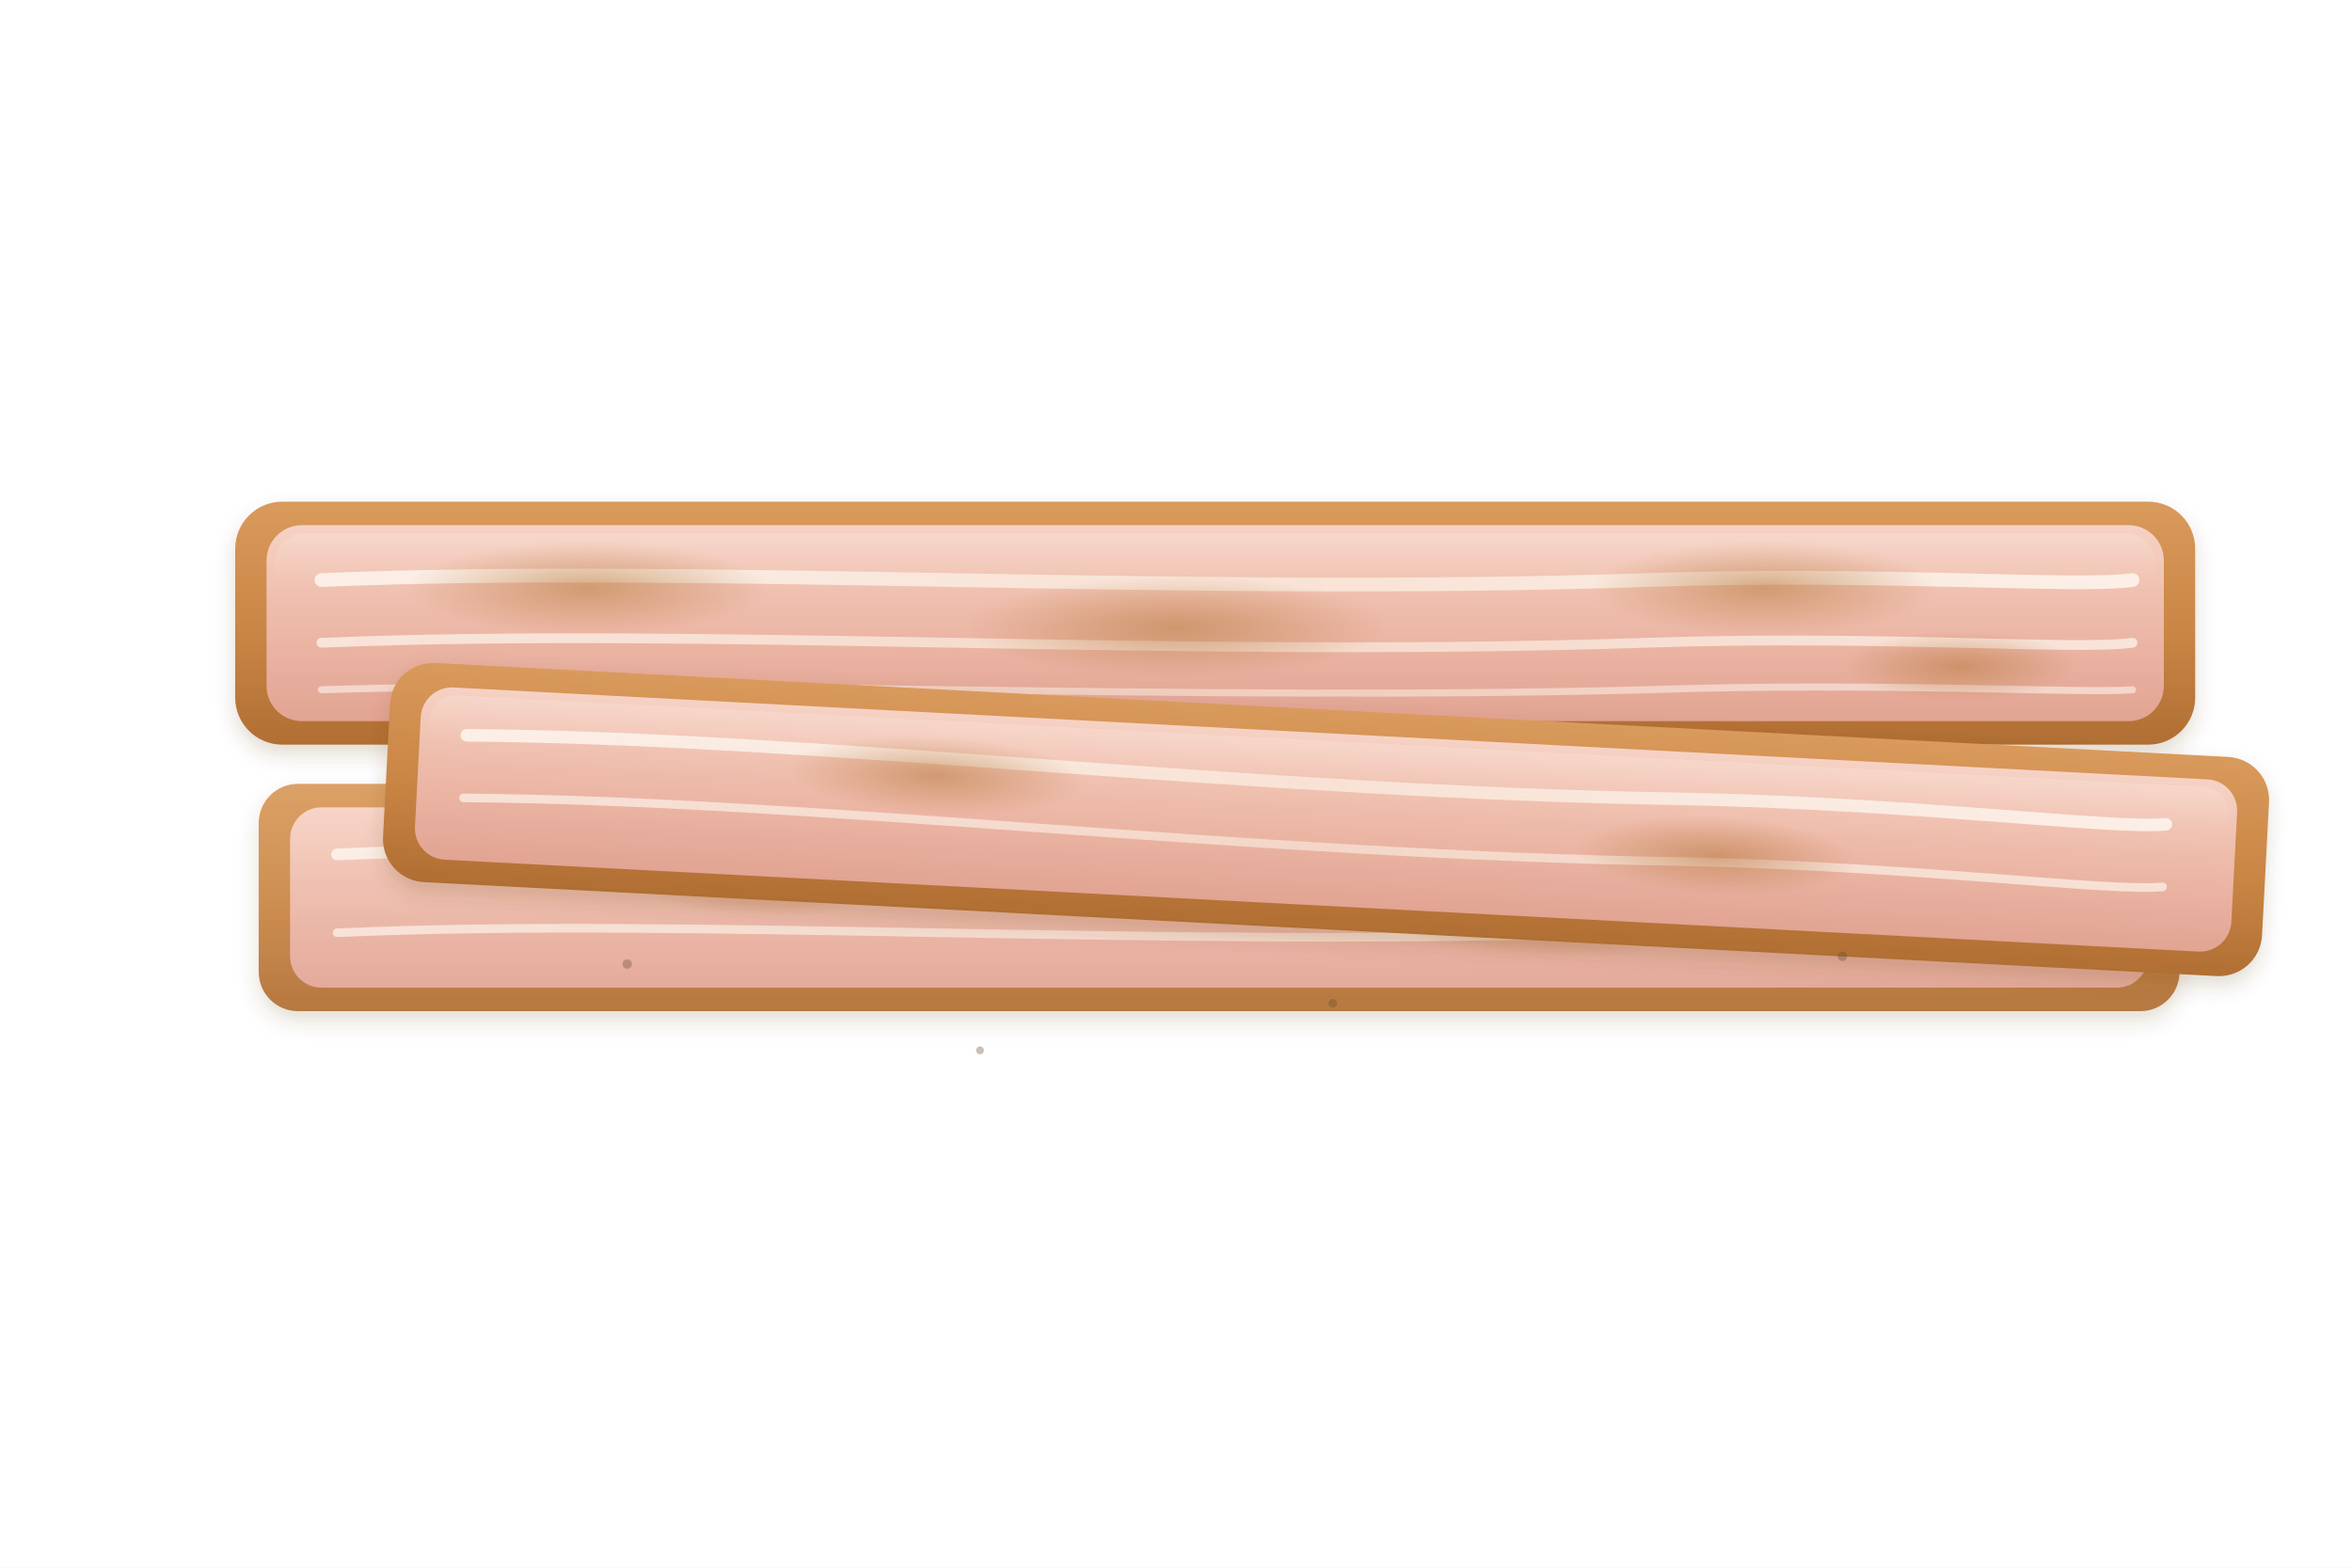
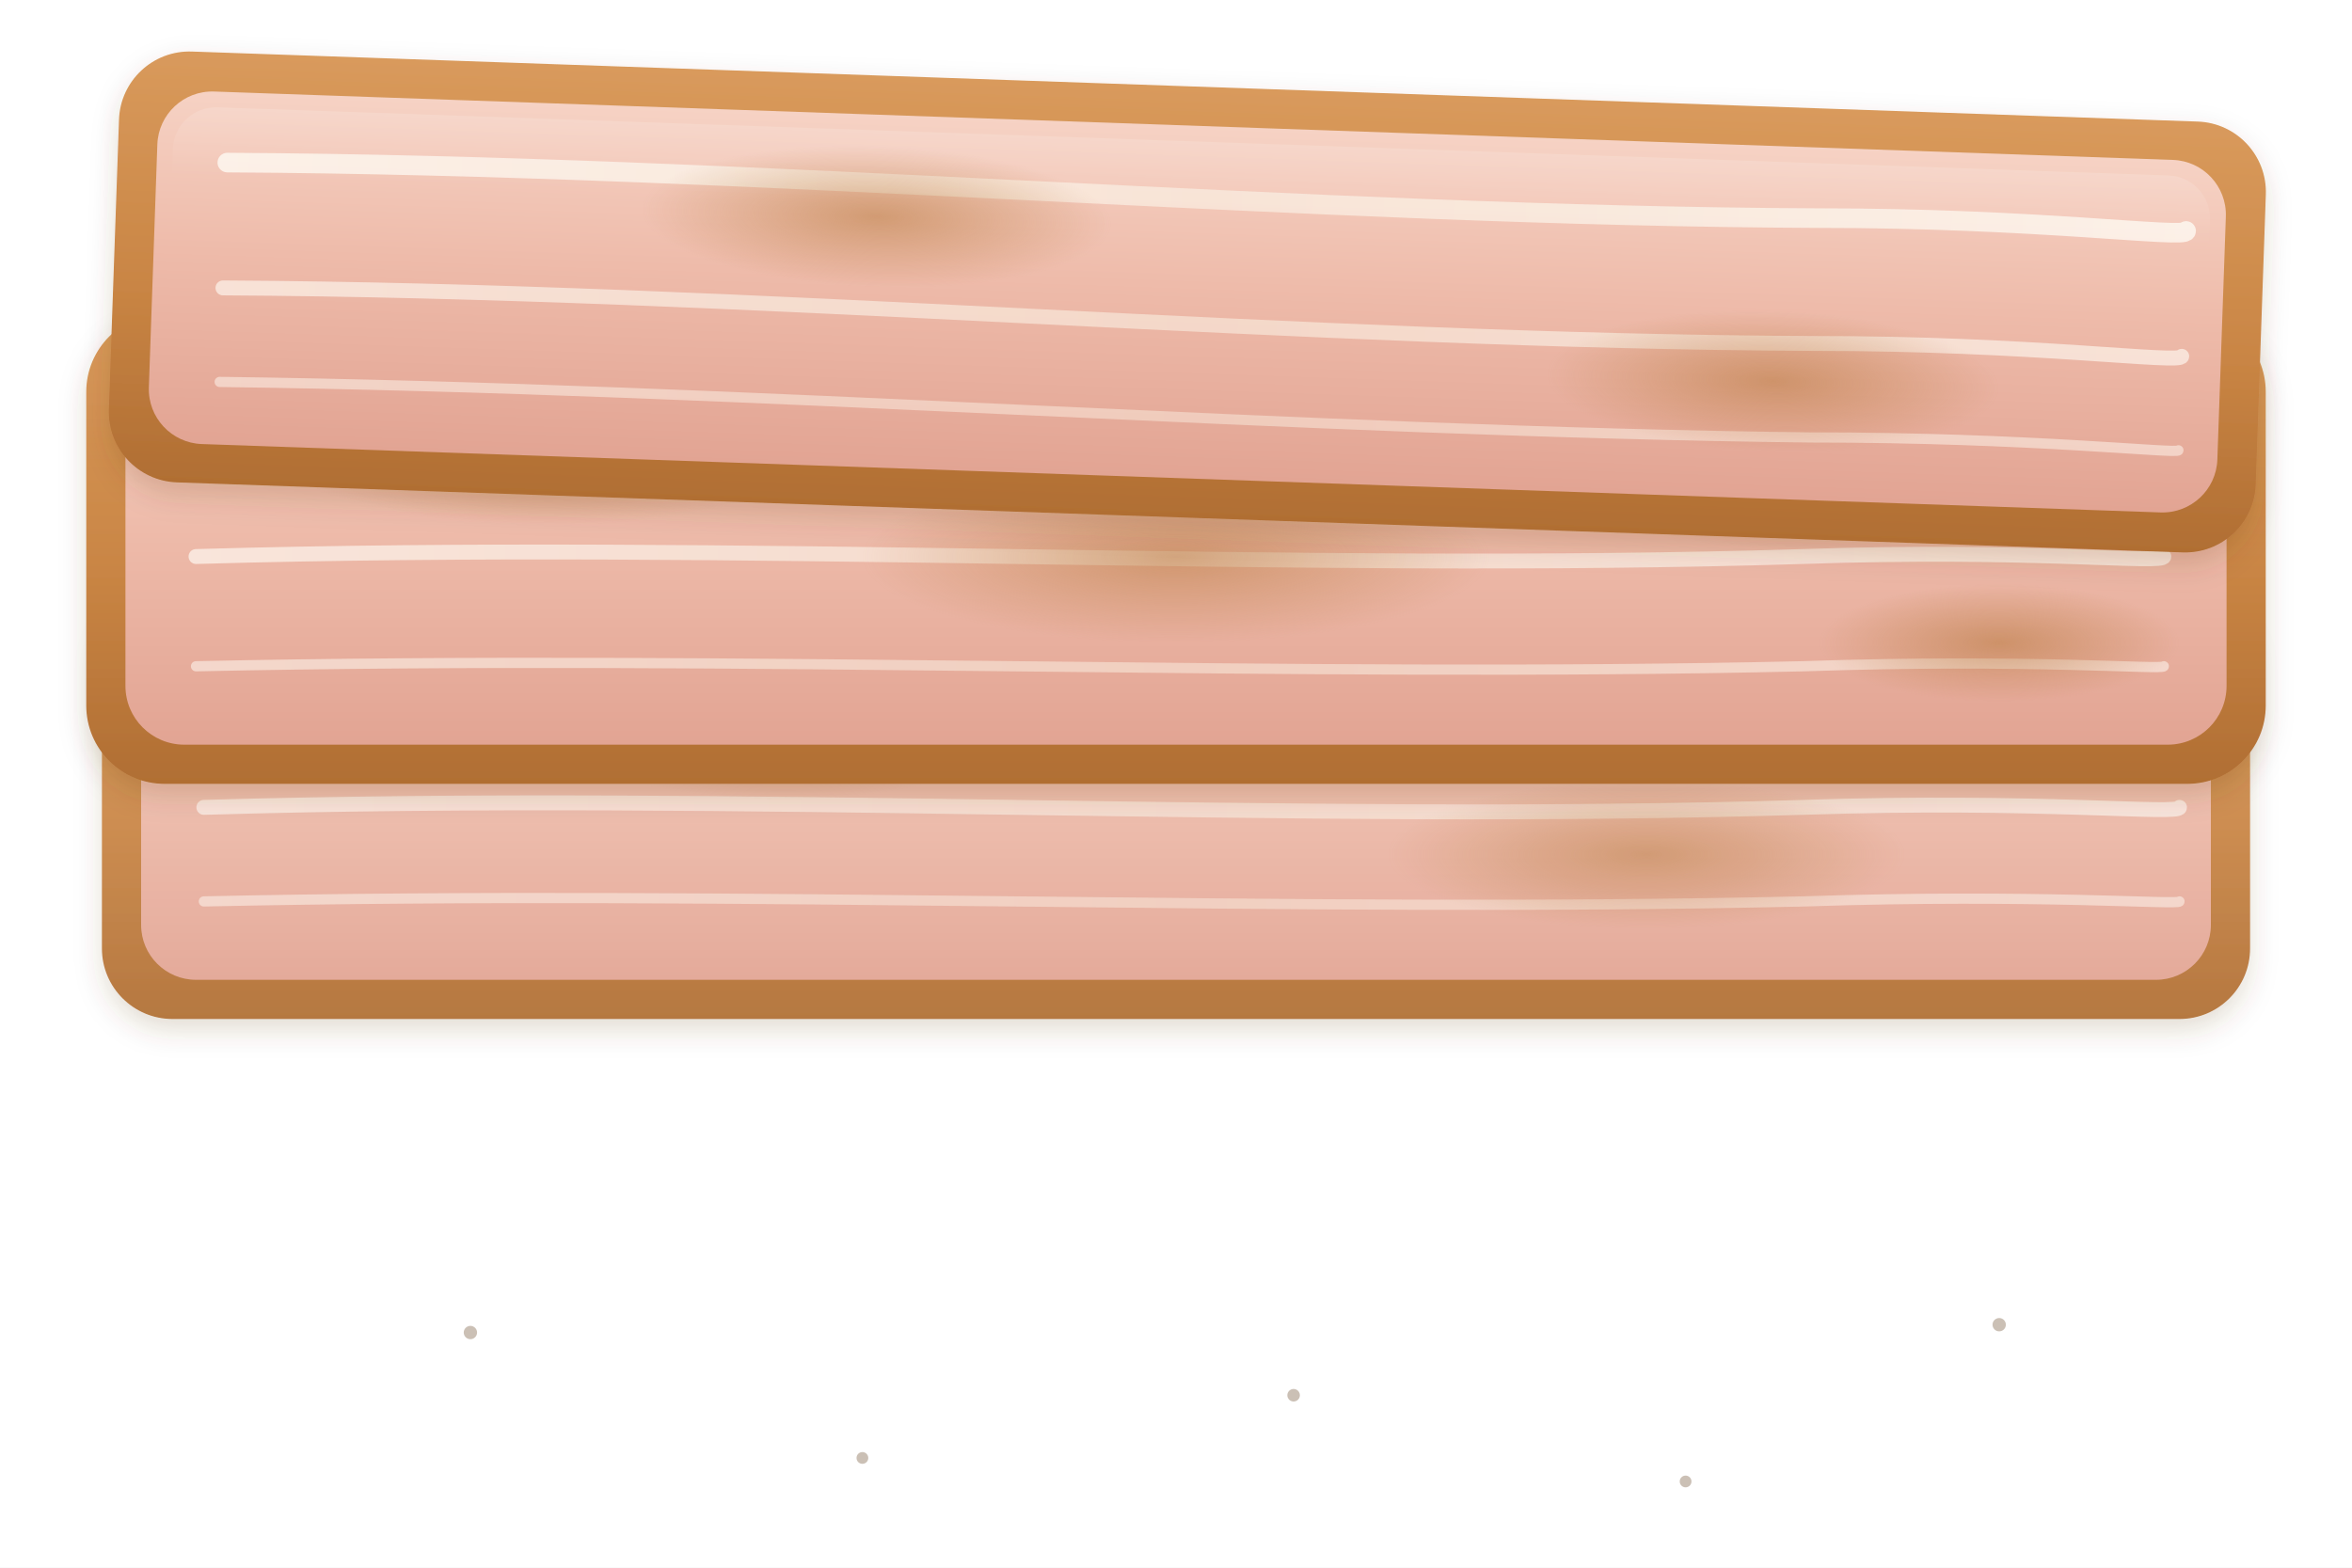
<svg xmlns="http://www.w3.org/2000/svg" viewBox="0 0 600 400" width="600" height="400">
  <defs>
    <linearGradient id="turkeyMeat" x1="0%" y1="0%" x2="0%" y2="100%">
      <stop offset="0%" stop-color="#f6d2c4" />
      <stop offset="45%" stop-color="#eebbaa" />
      <stop offset="100%" stop-color="#e2a493" />
    </linearGradient>
    <linearGradient id="cookedSurface" x1="0%" y1="0%" x2="0%" y2="100%">
      <stop offset="0%" stop-color="#d99a5c" />
      <stop offset="55%" stop-color="#c98544" />
      <stop offset="100%" stop-color="#b06e33" />
    </linearGradient>
    <linearGradient id="fatStreak" x1="0%" y1="0%" x2="100%" y2="0%">
      <stop offset="0%" stop-color="#fdf4ec" />
      <stop offset="50%" stop-color="#f8e6d8" />
      <stop offset="100%" stop-color="#fdf4ec" />
    </linearGradient>
    <linearGradient id="sheen" x1="0%" y1="0%" x2="0%" y2="100%">
      <stop offset="0%" stop-color="#ffffff" stop-opacity="0.28" />
      <stop offset="55%" stop-color="#ffffff" stop-opacity="0" />
    </linearGradient>
    <radialGradient id="brownBlotch" cx="50%" cy="50%" r="50%">
      <stop offset="0%" stop-color="#b87a3e" stop-opacity="0.55" />
      <stop offset="100%" stop-color="#b87a3e" stop-opacity="0" />
    </radialGradient>
    <filter id="softShadow" x="-10%" y="-10%" width="120%" height="130%">
-       <feDropShadow dx="0" dy="2.5" stdDeviation="2.5" flood-color="#5a3a1a" flood-opacity="0.18" />
+       <feDropShadow dx="0" dy="3" stdDeviation="3.5" flood-color="#5a3a1a" flood-opacity="0.18" />
    </filter>
  </defs>
  <rect width="600" height="400" fill="#ffffff" />
-   <g transform="translate(-4, 12)" opacity="0.93" filter="url(#softShadow)">
-     <rect x="70" y="188" width="490" height="58" rx="10" fill="url(#cookedSurface)" />
-     <rect x="78" y="194" width="474" height="46" rx="8" fill="url(#turkeyMeat)" />
-     <path d="M 90 206 C 180 202, 300 210, 420 206 C 480 204, 530 208, 548 206" fill="none" stroke="url(#fatStreak)" stroke-width="3" stroke-linecap="round" opacity="0.85" />
-     <path d="M 90 226 C 180 222, 300 230, 420 226 C 480 224, 530 228, 548 226" fill="none" stroke="url(#fatStreak)" stroke-width="2.2" stroke-linecap="round" opacity="0.7" />
-     <ellipse cx="200" cy="212" rx="34" ry="10" fill="url(#brownBlotch)" />
-     <ellipse cx="400" cy="222" rx="40" ry="11" fill="url(#brownBlotch)" />
+   <g opacity="0.93" filter="url(#softShadow)">
+     <rect x="26" y="150" width="548" height="110" rx="18" fill="url(#cookedSurface)" />
+     <rect x="36" y="160" width="528" height="90" rx="14" fill="url(#turkeyMeat)" />
+     <path d="M 52 178 C 190 174, 330 182, 460 178 C 520 176, 556 180, 556 178" fill="none" stroke="url(#fatStreak)" stroke-width="5" stroke-linecap="round" opacity="0.85" />
+     <path d="M 52 206 C 190 202, 330 210, 460 206 C 520 204, 556 208, 556 206" fill="none" stroke="url(#fatStreak)" stroke-width="3.8" stroke-linecap="round" opacity="0.7" />
+     <path d="M 52 230 C 190 227, 330 233, 460 230 C 520 228, 556 231, 556 230" fill="none" stroke="url(#fatStreak)" stroke-width="2.6" stroke-linecap="round" opacity="0.55" />
+     <ellipse cx="200" cy="186" rx="58" ry="18" fill="url(#brownBlotch)" />
+     <ellipse cx="420" cy="218" rx="66" ry="19" fill="url(#brownBlotch)" />
  </g>
  <g filter="url(#softShadow)">
-     <rect x="60" y="128" width="500" height="62" rx="12" fill="url(#cookedSurface)" />
-     <rect x="68" y="134" width="484" height="50" rx="9" fill="url(#turkeyMeat)" />
-     <path d="M 82 148 C 180 144, 300 152, 420 148 C 480 146, 530 150, 544 148" fill="none" stroke="url(#fatStreak)" stroke-width="3.5" stroke-linecap="round" opacity="0.9" />
-     <path d="M 82 164 C 180 160, 300 168, 420 164 C 480 162, 530 166, 544 164" fill="none" stroke="url(#fatStreak)" stroke-width="2.5" stroke-linecap="round" opacity="0.75" />
-     <path d="M 82 176 C 180 173, 300 179, 420 176 C 480 174, 530 177, 544 176" fill="none" stroke="url(#fatStreak)" stroke-width="1.8" stroke-linecap="round" opacity="0.6" />
-     <ellipse cx="150" cy="150" rx="46" ry="12" fill="url(#brownBlotch)" />
-     <ellipse cx="300" cy="160" rx="54" ry="13" fill="url(#brownBlotch)" />
-     <ellipse cx="450" cy="150" rx="44" ry="12" fill="url(#brownBlotch)" />
-     <ellipse cx="500" cy="170" rx="30" ry="9" fill="url(#brownBlotch)" />
-     <rect x="70" y="136" width="480" height="22" rx="8" fill="url(#sheen)" opacity="0.55" />
+     <rect x="22" y="80" width="556" height="120" rx="20" fill="url(#cookedSurface)" />
+     <rect x="32" y="90" width="536" height="100" rx="15" fill="url(#turkeyMeat)" />
+     <path d="M 50 110 C 190 106, 330 114, 460 110 C 518 108, 552 112, 552 110" fill="none" stroke="url(#fatStreak)" stroke-width="5.5" stroke-linecap="round" opacity="0.9" />
+     <path d="M 50 142 C 190 138, 330 146, 460 142 C 518 140, 552 144, 552 142" fill="none" stroke="url(#fatStreak)" stroke-width="3.8" stroke-linecap="round" opacity="0.75" />
+     <path d="M 50 170 C 190 167, 330 173, 460 170 C 518 168, 552 171, 552 170" fill="none" stroke="url(#fatStreak)" stroke-width="2.6" stroke-linecap="round" opacity="0.6" />
+     <ellipse cx="140" cy="114" rx="70" ry="20" fill="url(#brownBlotch)" />
+     <ellipse cx="300" cy="142" rx="80" ry="22" fill="url(#brownBlotch)" />
+     <ellipse cx="460" cy="120" rx="68" ry="20" fill="url(#brownBlotch)" />
+     <ellipse cx="510" cy="164" rx="46" ry="15" fill="url(#brownBlotch)" />
+     <rect x="38" y="94" width="524" height="34" rx="12" fill="url(#sheen)" opacity="0.55" />
  </g>
-   <g transform="translate(16, 92) rotate(3 300 160)" filter="url(#softShadow)">
-     <rect x="80" y="88" width="480" height="56" rx="11" fill="url(#cookedSurface)" />
-     <rect x="88" y="94" width="464" height="44" rx="8" fill="url(#turkeyMeat)" />
-     <path d="M 100 106 C 190 102, 300 110, 410 106 C 470 104, 520 108, 534 106" fill="none" stroke="url(#fatStreak)" stroke-width="3.2" stroke-linecap="round" opacity="0.9" />
-     <path d="M 100 122 C 190 118, 300 126, 410 122 C 470 120, 520 124, 534 122" fill="none" stroke="url(#fatStreak)" stroke-width="2.2" stroke-linecap="round" opacity="0.7" />
-     <ellipse cx="220" cy="110" rx="38" ry="10" fill="url(#brownBlotch)" />
-     <ellipse cx="420" cy="120" rx="36" ry="10" fill="url(#brownBlotch)" />
-     <rect x="90" y="96" width="460" height="20" rx="7" fill="url(#sheen)" opacity="0.5" />
+   <g transform="rotate(2 300 160)" filter="url(#softShadow)">
+     <rect x="26" y="22" width="548" height="110" rx="18" fill="url(#cookedSurface)" />
+     <rect x="36" y="32" width="528" height="90" rx="14" fill="url(#turkeyMeat)" />
+     <path d="M 54 50 C 190 46, 330 54, 460 50 C 516 48, 554 52, 554 50" fill="none" stroke="url(#fatStreak)" stroke-width="5" stroke-linecap="round" opacity="0.9" />
+     <path d="M 54 82 C 190 78, 330 86, 460 82 C 516 80, 554 84, 554 82" fill="none" stroke="url(#fatStreak)" stroke-width="3.8" stroke-linecap="round" opacity="0.7" />
+     <path d="M 54 106 C 190 103, 330 109, 460 106 C 516 104, 554 107, 554 106" fill="none" stroke="url(#fatStreak)" stroke-width="2.6" stroke-linecap="round" opacity="0.55" />
+     <ellipse cx="220" cy="58" rx="60" ry="18" fill="url(#brownBlotch)" />
+     <ellipse cx="450" cy="92" rx="58" ry="18" fill="url(#brownBlotch)" />
+     <rect x="40" y="36" width="520" height="32" rx="11" fill="url(#sheen)" opacity="0.5" />
  </g>
  <g fill="#6a4a2a" opacity="0.35">
-     <circle cx="160" cy="246" r="1.2" />
-     <circle cx="340" cy="256" r="1.1" />
-     <circle cx="470" cy="244" r="1.2" />
-     <circle cx="250" cy="268" r="1.0" />
+     <circle cx="120" cy="340" r="1.7" />
+     <circle cx="330" cy="356" r="1.6" />
+     <circle cx="510" cy="338" r="1.7" />
+     <circle cx="220" cy="372" r="1.5" />
+     <circle cx="430" cy="378" r="1.5" />
  </g>
</svg>
